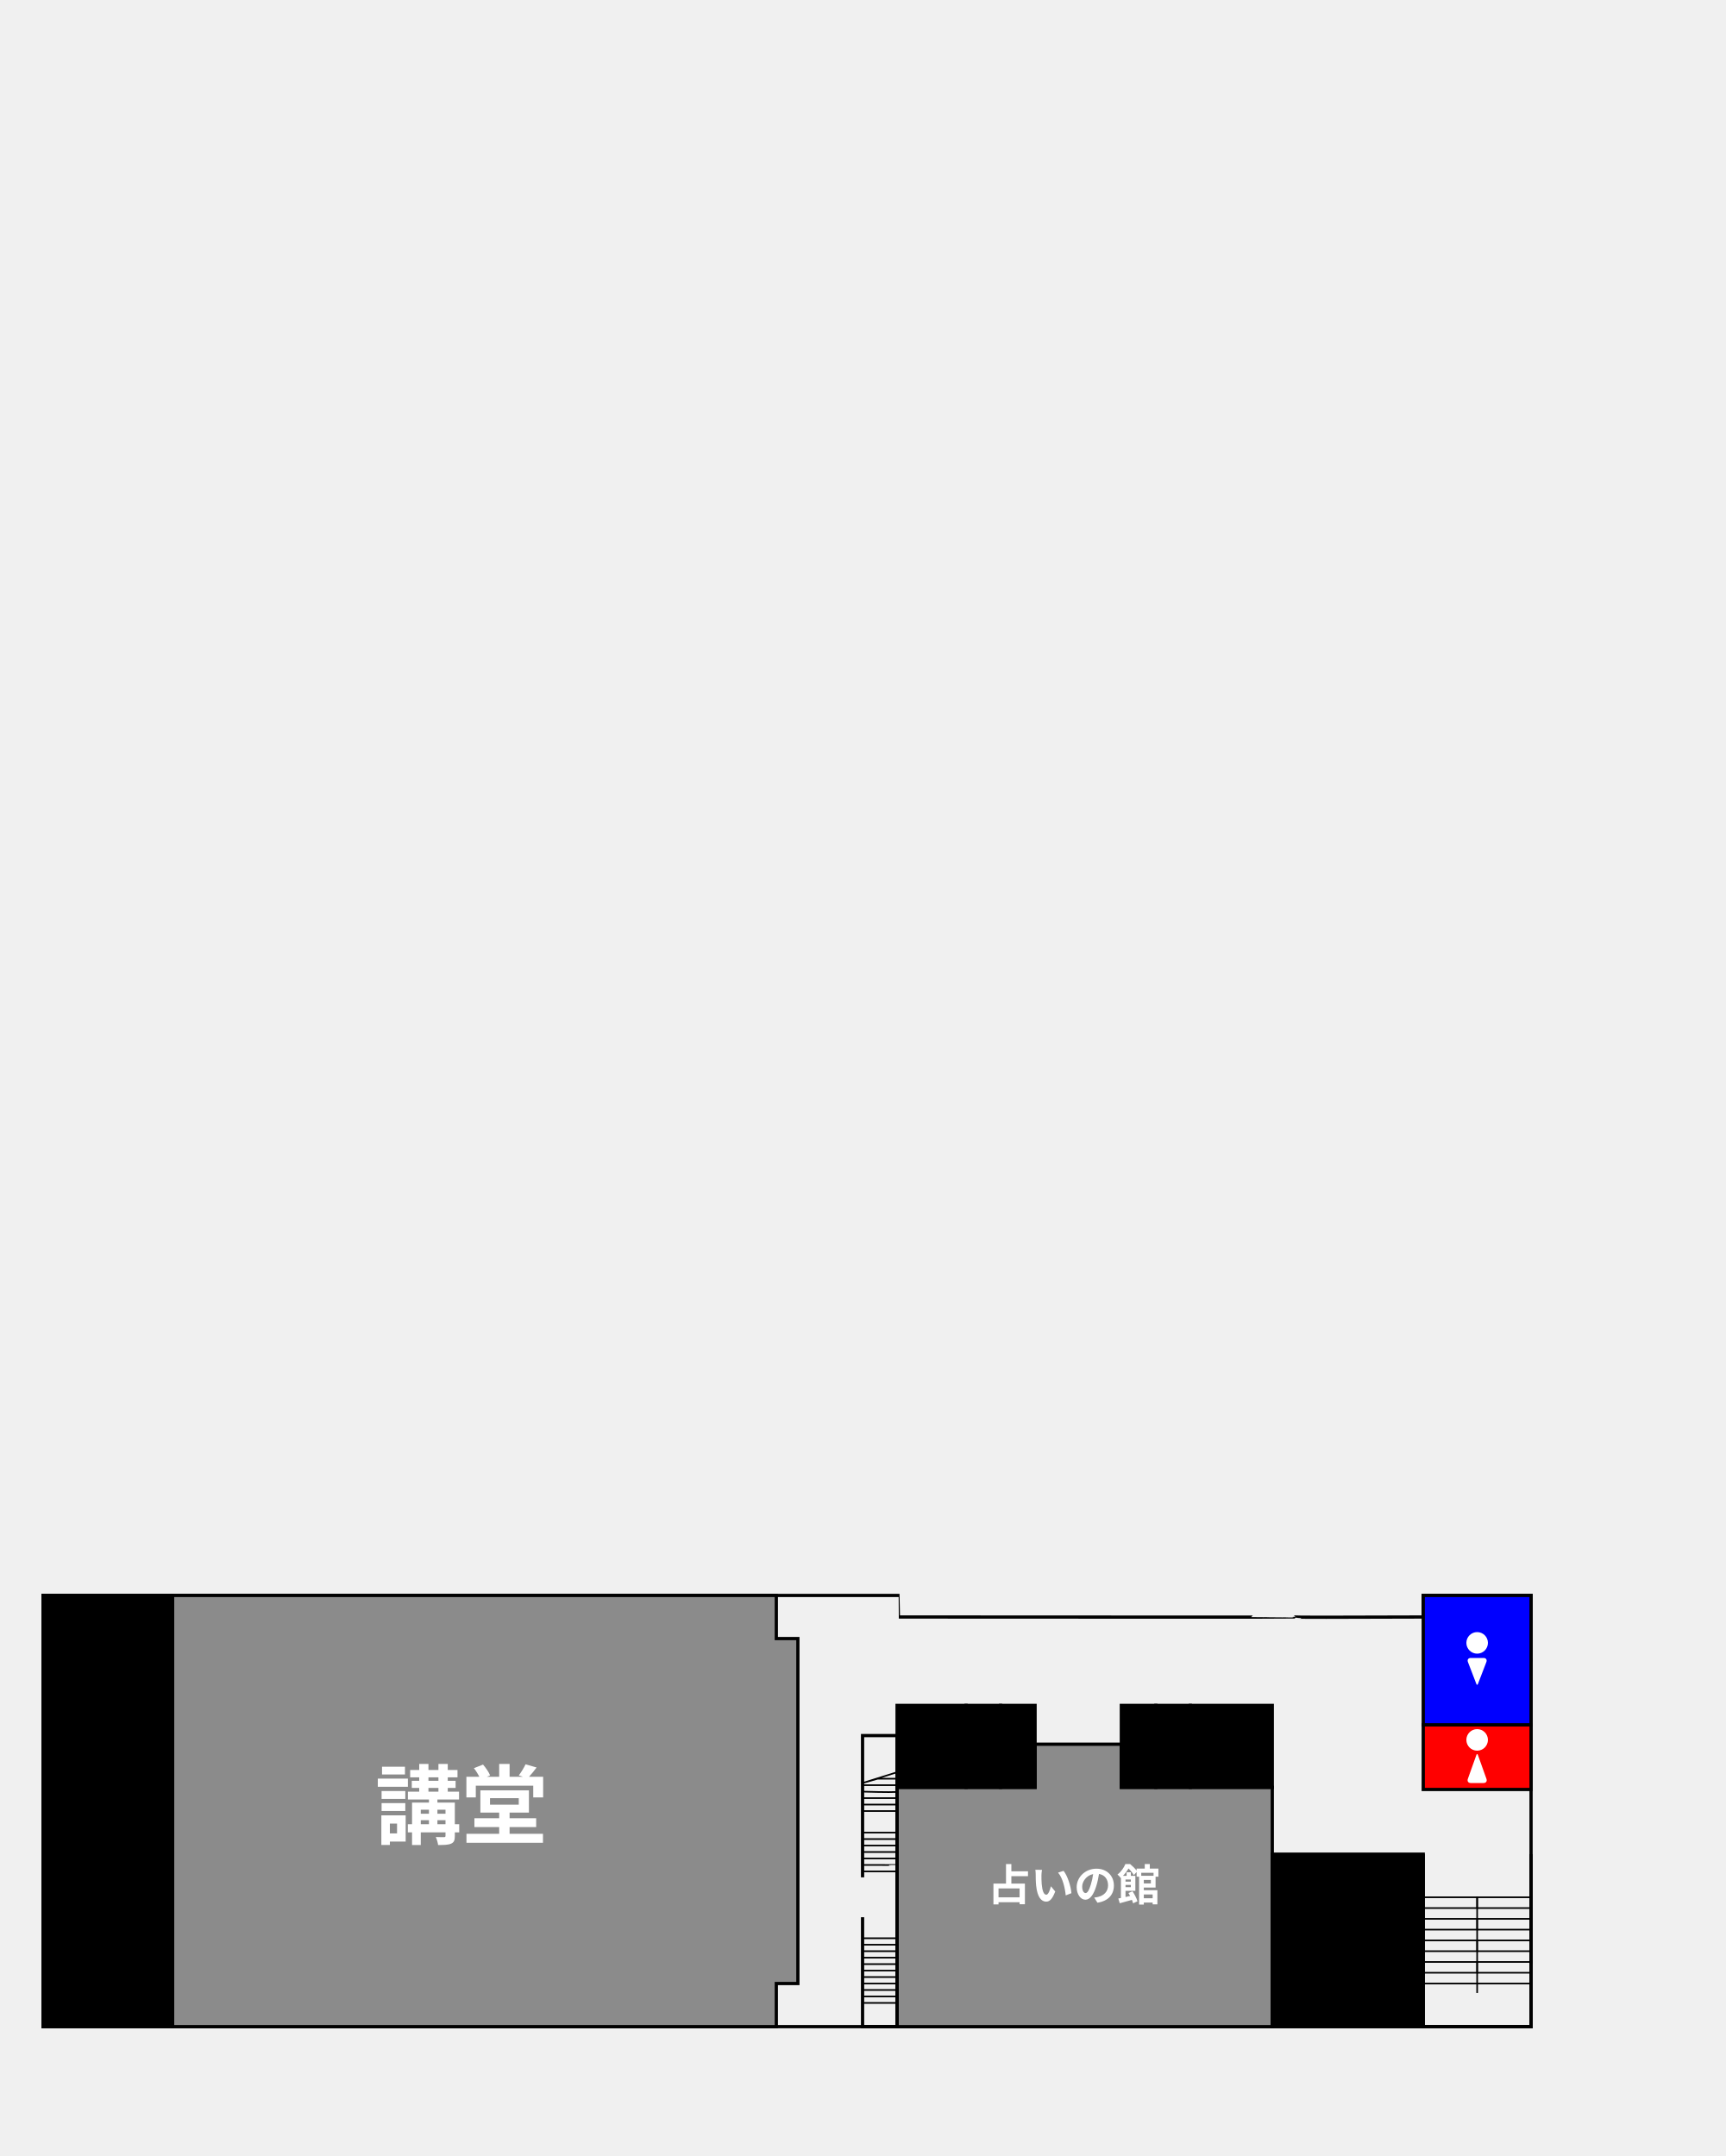
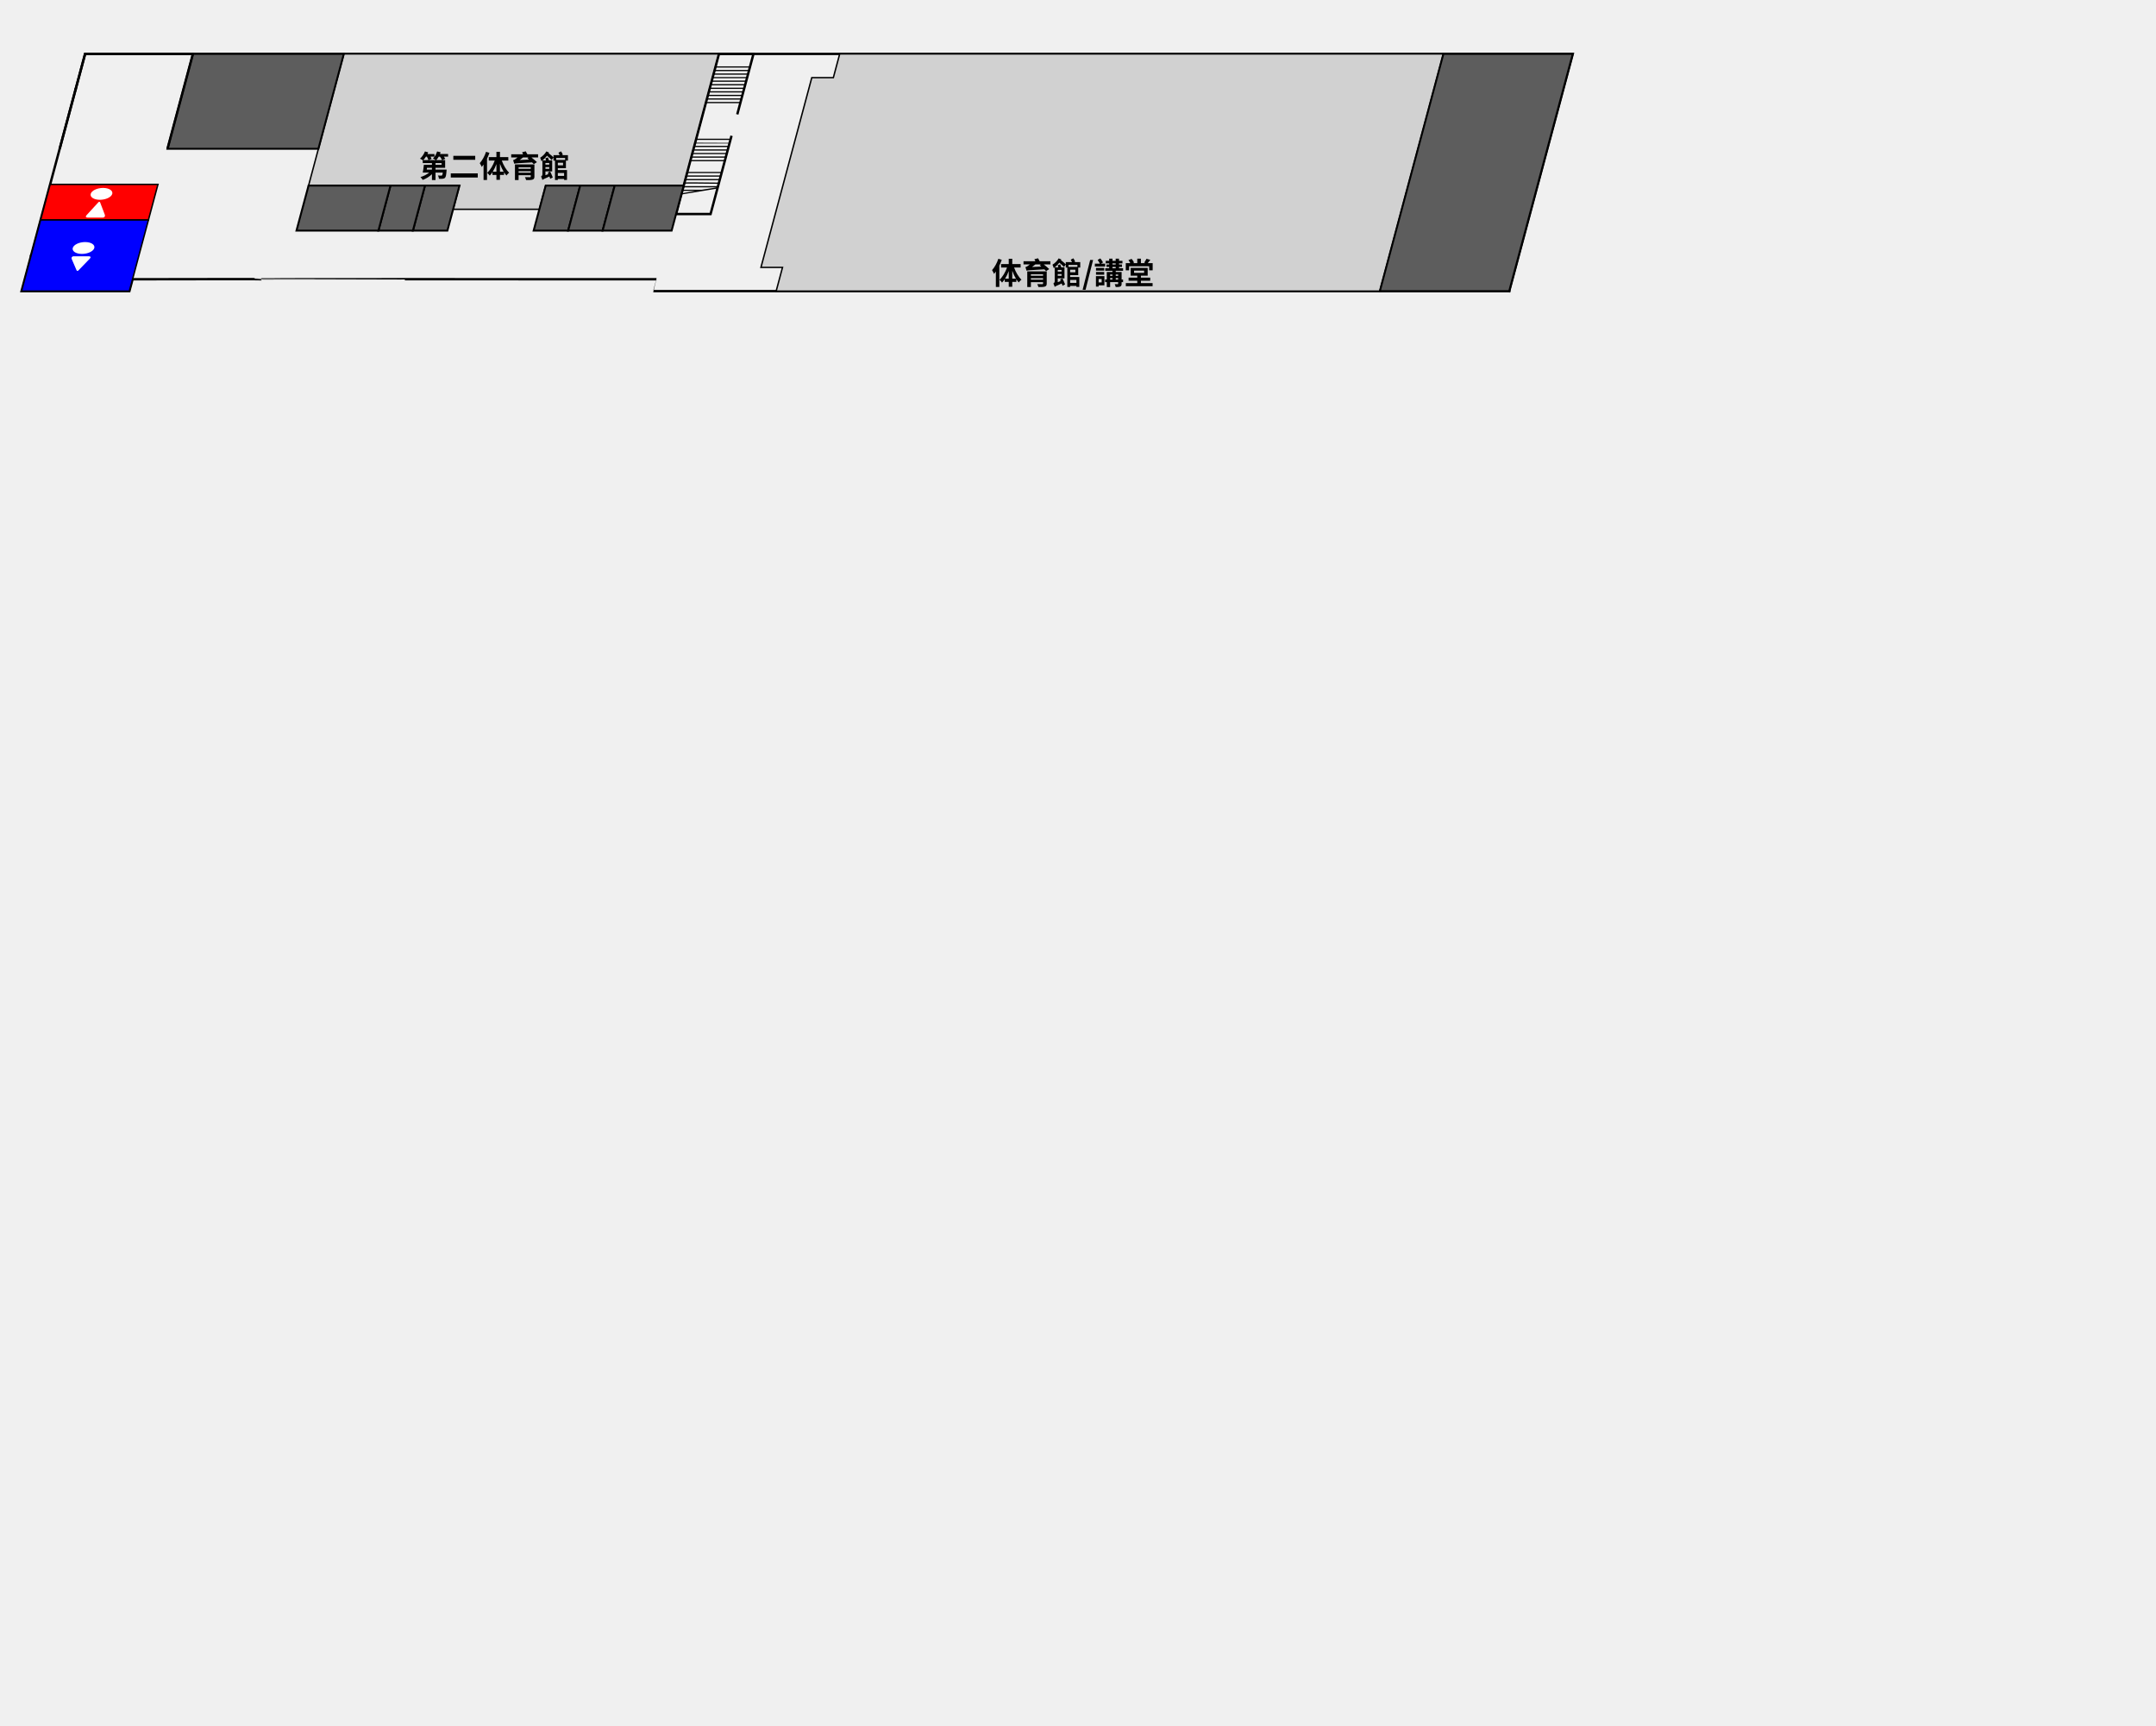
- <svg xmlns="http://www.w3.org/2000/svg" style="isolation:isolate" viewBox="0 0 800 1000" width="800pt" height="1000pt">
+ <svg xmlns="http://www.w3.org/2000/svg" style="isolation:isolate" viewBox="0 0 1000 800" width="1000pt" height="800pt">
  <defs>
-     <clipPath id="_clipPath_lM5gALqdu5FjdkQVoaVvktXH7s6TKW52">
-       <rect width="800" height="1000" />
+     <clipPath id="_clipPath_fCyZNVYiD9a4YdUb9ftERiX5SeFkxG3p">
+       <rect width="1000" height="800" />
    </clipPath>
  </defs>
-   <g clip-path="url(#_clipPath_lM5gALqdu5FjdkQVoaVvktXH7s6TKW52)">
+   <g clip-path="url(#_clipPath_fCyZNVYiD9a4YdUb9ftERiX5SeFkxG3p)">
    <g style="isolation:isolate" id="outer">
-       <path d=" M 20 740 L 20 940 L 420 940 L 600 940 L 710 940 L 710 910" id="パス" fill="none" vector-effect="non-scaling-stroke" stroke-width="2" stroke="rgb(0,0,0)" stroke-linejoin="miter" stroke-linecap="square" stroke-miterlimit="3" />
-       <path d=" M 710 770 L 710 740 L 660 740 L 660 750 Q 600.047 750.234 600 750 C 600 750.141 484.918 750 417 750 C 416.977 749.988 417.012 740.004 417 740 Q 273.68 740 20 740" id="パス" fill="none" vector-effect="non-scaling-stroke" stroke-width="2" stroke="rgb(0,0,0)" stroke-linejoin="miter" stroke-linecap="square" stroke-miterlimit="3" />
-       <line x1="710" y1="770" x2="710" y2="910" id="パス" vector-effect="non-scaling-stroke" stroke-width="2" stroke="rgb(0,0,0)" stroke-linejoin="miter" stroke-linecap="square" stroke-miterlimit="3" />
+       <path d=" M 700 135 L 729.474 25 L 329.474 25 L 149.474 25 L 39.474 25 L 35.053 41.5" id="パス" fill="none" vector-effect="non-scaling-stroke" stroke-width="1.483" stroke="rgb(0,0,0)" stroke-linejoin="miter" stroke-linecap="square" stroke-miterlimit="3" />
+       <path d=" M 14.421 118.5 L 10 135 L 60 135 L 61.474 129.5 Q 121.461 129.371 121.474 129.5 C 121.494 129.423 236.555 129.5 304.474 129.5 C 304.495 129.506 302.989 134.998 303 135 Q 446.32 135 700 135" id="パス" fill="none" vector-effect="non-scaling-stroke" stroke-width="1.483" stroke="rgb(0,0,0)" stroke-linejoin="miter" stroke-linecap="square" stroke-miterlimit="3" />
+       <line x1="14.421" y1="118.5" x2="35.053" y2="41.5" id="パス" vector-effect="non-scaling-stroke" stroke-width="1.483" stroke="rgb(0,0,0)" stroke-linejoin="miter" stroke-linecap="square" stroke-miterlimit="3" />
    </g>
    <g style="isolation:isolate" id="booth">
-       <path d=" M 80 740 L 360 740 L 360 760 L 370 760 L 370 920 L 360 920 L 360 940 L 80 940 L 80 740 Z " id="maps_P1" fill="rgb(139,139,139)" vector-effect="non-scaling-stroke" stroke-width="2" stroke="rgb(0,0,0)" stroke-linejoin="miter" stroke-linecap="square" stroke-miterlimit="3" />
-       <path d=" M 590 940 L 416 940 L 416 829 L 480 829 L 480 809 Q 516.111 809 520 809 L 520 829 L 590 829 L 590 940 Z " id="maps_P2" fill="rgb(139,139,139)" vector-effect="non-scaling-stroke" stroke-width="2" stroke="rgb(0,0,0)" stroke-linejoin="miter" stroke-linecap="square" stroke-miterlimit="3" />
+       <path d=" M 640 135 L 360 135 L 362.947 124 L 352.947 124 L 376.527 36 L 386.527 36 L 389.474 25 L 669.474 25 L 640 135 Z " id="maps_P1" fill="rgb(209,209,209)" vector-effect="non-scaling-stroke" stroke-width="0.88" stroke="rgb(0,0,0)" stroke-linejoin="miter" stroke-linecap="square" stroke-miterlimit="3" />
+       <path d=" M 159.474 25 L 333.474 25 L 317.116 86.05 L 253.116 86.05 L 250.169 97.05 Q 214.058 97.05 210.169 97.05 L 213.116 86.05 L 143.116 86.05 L 159.474 25 Z " id="maps_P2" fill="rgb(209,209,209)" vector-effect="non-scaling-stroke" stroke-width="0.88" stroke="rgb(0,0,0)" stroke-linejoin="miter" stroke-linecap="square" stroke-miterlimit="3" />
    </g>
    <g style="isolation:isolate" id="blank">
-       <path d=" M 20 740 L 20 940 L 80 940 L 80 740 L 20 740 Z " id="StairE" fill="rgb(0,0,0)" vector-effect="non-scaling-stroke" stroke-width="2" stroke="rgb(0,0,0)" stroke-linejoin="miter" stroke-linecap="square" stroke-miterlimit="3" />
-       <path d=" M 701.667 830 L 710 830 L 710 800 L 660 800 L 660 810 L 660 830 L 701.667 830 Z " id="Student_Guidance_Office" fill="rgb(255,0,0)" vector-effect="non-scaling-stroke" stroke-width="2" stroke="rgb(0,0,0)" stroke-linejoin="miter" stroke-linecap="square" stroke-miterlimit="3" />
-       <path d=" M 590 860 L 660 860 L 660 940 L 590 940 L 590 860 Z " id="Interview_Room" fill="rgb(0,0,0)" vector-effect="non-scaling-stroke" stroke-width="2" stroke="rgb(0,0,0)" stroke-linejoin="miter" stroke-linecap="square" stroke-miterlimit="3" />
-       <path d=" M 710 940 L 660 940 L 660 860 L 660 940 L 710 940 L 710 860 L 710 940 Z " fill-rule="evenodd" id="StairC" fill="none" vector-effect="non-scaling-stroke" stroke-width="2" stroke="rgb(0,0,0)" stroke-linejoin="miter" stroke-linecap="square" stroke-miterlimit="3" />
-       <path d=" M 660 740 L 660 800 L 710 800 L 710 740 L 660 740 Z " id="パス" fill="rgb(0,0,255)" vector-effect="non-scaling-stroke" stroke-width="2" stroke="rgb(0,0,0)" stroke-linejoin="miter" stroke-linecap="square" stroke-miterlimit="3" />
-       <path d=" M 400 870 L 400 805 L 416 805 L 416 940 L 400 940 L 400 890" id="パス" fill="none" vector-effect="non-scaling-stroke" stroke-width="2" stroke="rgb(0,0,0)" stroke-linejoin="miter" stroke-linecap="square" stroke-miterlimit="3" />
-       <path d=" M 520 791 L 536 791 L 536 829 L 520 829 L 520 791 Z " id="パス" fill="rgb(0,0,0)" vector-effect="non-scaling-stroke" stroke-width="2" stroke="rgb(0,0,0)" stroke-linejoin="miter" stroke-linecap="square" stroke-miterlimit="3" />
-       <path d=" M 536 791 L 552 791 L 552 829 L 536 829 L 536 791 Z " id="パス" fill="rgb(0,0,0)" vector-effect="non-scaling-stroke" stroke-width="2" stroke="rgb(0,0,0)" stroke-linejoin="miter" stroke-linecap="square" stroke-miterlimit="3" />
-       <path d=" M 464 791 L 480 791 L 480 829 L 464 829 L 464 791 Z " id="パス" fill="rgb(0,0,0)" vector-effect="non-scaling-stroke" stroke-width="2" stroke="rgb(0,0,0)" stroke-linejoin="miter" stroke-linecap="square" stroke-miterlimit="3" />
-       <path d=" M 448 791 L 464 791 L 464 829 L 448 829 L 448 791 Z " id="パス" fill="rgb(0,0,0)" vector-effect="non-scaling-stroke" stroke-width="2" stroke="rgb(0,0,0)" stroke-linejoin="miter" stroke-linecap="square" stroke-miterlimit="3" />
-       <path d=" M 416 791 L 448 791 L 448 829 L 416 829 L 416 791 Z " id="パス" fill="rgb(0,0,0)" vector-effect="non-scaling-stroke" stroke-width="2" stroke="rgb(0,0,0)" stroke-linejoin="miter" stroke-linecap="square" stroke-miterlimit="3" />
-       <path d=" M 400 929 L 416 929 L 416 926 L 400 926 L 400 923 L 416 923 L 416 920 L 400 920 L 400 917 L 416 917 L 416 914 L 400 914 L 400 911 L 416 911 L 416 908 L 400 908 L 400 905 L 416 905 L 416 902 L 400 902 L 400 899 L 416 899 Q 416 884.402 416 868 L 400 868 L 400 865 Q 416 865.067 416 865 L 416 862 L 400 862 L 400 859 L 416 859 L 416 856 L 400 856 L 400 853 L 416 853 L 416 850 L 400 850 L 400 840 L 416 840 L 416 837 L 400 837 L 400 834 L 416 834 Q 415.813 830.563 416 831 Q 416.188 831.438 400 831 L 400 828 L 416 828 L 416 825 L 407 825 L 400 827 L 416 822" id="パス" fill="none" vector-effect="non-scaling-stroke" stroke-width="1" stroke="rgb(0,0,0)" stroke-linejoin="miter" stroke-linecap="square" stroke-miterlimit="3" />
+       <path d=" M 700 135 L 729.474 25 L 669.474 25 L 640 135 L 700 135 Z " id="StairE" fill="rgb(93,93,93)" vector-effect="non-scaling-stroke" stroke-width="1.187" stroke="rgb(0,0,0)" stroke-linejoin="miter" stroke-linecap="square" stroke-miterlimit="3" />
+       <path d=" M 31.597 85.5 L 23.263 85.5 L 18.842 102 L 68.842 102 L 70.316 96.5 L 73.263 85.5 L 31.597 85.5 Z " id="Student_Guidance_Office" fill="rgb(255,0,0)" vector-effect="non-scaling-stroke" stroke-width="0.89" stroke="rgb(0,0,0)" stroke-linejoin="miter" stroke-linecap="square" stroke-miterlimit="3" />
+       <path d=" M 147.685 69 L 77.685 69 L 89.474 25 L 159.474 25 L 147.685 69 Z " id="Interview_Room" fill="rgb(93,93,93)" vector-effect="non-scaling-stroke" stroke-width="1.187" stroke="rgb(0,0,0)" stroke-linejoin="miter" stroke-linecap="square" stroke-miterlimit="3" />
+       <path d=" M 39.474 25 L 89.474 25 L 77.685 69 L 89.474 25 L 39.474 25 L 27.685 69 L 39.474 25 Z " fill-rule="evenodd" id="StairC" fill="none" vector-effect="non-scaling-stroke" stroke-width="1.483" stroke="rgb(0,0,0)" stroke-linejoin="miter" stroke-linecap="square" stroke-miterlimit="3" />
+       <path d=" M 60 135 L 68.842 102 L 18.842 102 L 10 135 L 60 135 Z " id="パス" fill="rgb(0,0,255)" vector-effect="non-scaling-stroke" stroke-width="0.89" stroke="rgb(0,0,0)" stroke-linejoin="miter" stroke-linecap="square" stroke-miterlimit="3" />
+       <path d=" M 339.158 63.5 L 329.579 99.25 L 313.579 99.25 L 333.474 25 L 349.474 25 L 342.106 52.5" id="パス" fill="none" vector-effect="non-scaling-stroke" stroke-width="1.483" stroke="rgb(0,0,0)" stroke-linejoin="miter" stroke-linecap="square" stroke-miterlimit="3" />
+       <path d=" M 207.516 106.95 L 191.516 106.95 L 197.116 86.05 L 213.116 86.05 L 207.516 106.95 Z " id="パス" fill="rgb(93,93,93)" vector-effect="non-scaling-stroke" stroke-width="1.187" stroke="rgb(0,0,0)" stroke-linejoin="miter" stroke-linecap="square" stroke-miterlimit="3" />
+       <path d=" M 191.516 106.95 L 175.516 106.95 L 181.116 86.05 L 197.116 86.05 L 191.516 106.95 Z " id="パス" fill="rgb(93,93,93)" vector-effect="non-scaling-stroke" stroke-width="1.187" stroke="rgb(0,0,0)" stroke-linejoin="miter" stroke-linecap="square" stroke-miterlimit="3" />
+       <path d=" M 263.516 106.95 L 247.516 106.95 L 253.116 86.05 L 269.116 86.05 L 263.516 106.95 Z " id="パス" fill="rgb(93,93,93)" vector-effect="non-scaling-stroke" stroke-width="1.187" stroke="rgb(0,0,0)" stroke-linejoin="miter" stroke-linecap="square" stroke-miterlimit="3" />
+       <path d=" M 279.516 106.95 L 263.516 106.95 L 269.116 86.05 L 285.116 86.05 L 279.516 106.95 Z " id="パス" fill="rgb(93,93,93)" vector-effect="non-scaling-stroke" stroke-width="1.187" stroke="rgb(0,0,0)" stroke-linejoin="miter" stroke-linecap="square" stroke-miterlimit="3" />
+       <path d=" M 311.516 106.95 L 279.516 106.95 L 285.116 86.05 L 317.116 86.05 L 311.516 106.95 Z " id="パス" fill="rgb(93,93,93)" vector-effect="non-scaling-stroke" stroke-width="1.187" stroke="rgb(0,0,0)" stroke-linejoin="miter" stroke-linecap="square" stroke-miterlimit="3" />
+       <path d=" M 347.853 31.05 L 331.853 31.05 L 331.411 32.7 L 347.411 32.7 L 346.969 34.35 L 330.969 34.35 L 330.527 36 L 346.527 36 L 346.085 37.65 L 330.085 37.65 L 329.643 39.3 L 345.643 39.3 L 345.201 40.95 L 329.201 40.95 L 328.759 42.6 L 344.759 42.6 L 344.316 44.25 L 328.316 44.25 L 327.874 45.9 L 343.874 45.9 L 343.432 47.55 L 327.432 47.55 Q 325.281 55.579 322.864 64.6 L 338.864 64.6 L 338.422 66.25 Q 322.431 66.213 322.422 66.25 L 321.979 67.9 L 337.979 67.9 L 337.537 69.55 L 321.537 69.55 L 321.095 71.2 L 337.095 71.2 L 336.653 72.85 L 320.653 72.85 L 320.211 74.5 L 336.211 74.5 L 334.737 80 L 318.737 80 L 318.295 81.65 L 334.295 81.65 L 333.853 83.3 L 317.853 83.3 Q 317.534 85.191 317.411 84.95 Q 317.288 84.709 333.411 84.95 L 332.969 86.6 L 316.969 86.6 L 316.527 88.25 L 325.527 88.25 L 332.821 87.15 L 316.085 89.9" id="パス" fill="none" vector-effect="non-scaling-stroke" stroke-width="0.742" stroke="rgb(0,0,0)" stroke-linejoin="miter" stroke-linecap="square" stroke-miterlimit="3" />
+       <g clip-path="url(#_clipPath_9dIHHPKRR3k8kDLpi70HDujZItgZzpFF)">
+         <text transform="matrix(1,0,0,1,194.329,82.24)" id="text_P2" style="font-family:'Noto Sans CJK SC';font-weight:700;font-size:14px;font-style:normal;fill:#000000;stroke:none;">第二体育館</text>
+       </g>
+       <defs>
+         <clipPath id="_clipPath_9dIHHPKRR3k8kDLpi70HDujZItgZzpFF">
+           <rect x="0" y="0" width="173.342" height="20.72" transform="matrix(1,0,0,1,143.658,66)" />
+         </clipPath>
+       </defs>
+       <g clip-path="url(#_clipPath_kGCiwCBDGuBxA1JSlgBiOpQkWRXKLlKG)">
+         <text transform="matrix(1,0,0,1,459.949,131.84)" id="text_P1" style="font-family:'Noto Sans CJK SC';font-weight:700;font-size:14px;font-style:normal;fill:#000000;stroke:none;">体育館/講堂</text>
+       </g>
+       <defs>
+         <clipPath id="_clipPath_kGCiwCBDGuBxA1JSlgBiOpQkWRXKLlKG">
+           <rect x="0" y="0" width="276.671" height="20.72" transform="matrix(1,0,0,1,360.329,115.6)" />
+         </clipPath>
+       </defs>
    </g>
-     <path d=" M 590 791 L 590 829 L 552 829 L 552 791 L 590 791 Z " id="パス" fill="rgb(0,0,0)" vector-effect="non-scaling-stroke" stroke-width="2" stroke="rgb(0,0,0)" stroke-linejoin="miter" stroke-linecap="square" stroke-miterlimit="3" />
+     <path d=" M 137.516 106.95 L 143.116 86.05 L 181.116 86.05 L 175.516 106.95 L 137.516 106.95 Z " id="パス" fill="rgb(93,93,93)" vector-effect="non-scaling-stroke" stroke-width="1.187" stroke="rgb(0,0,0)" stroke-linejoin="miter" stroke-linecap="square" stroke-miterlimit="3" />
    <g style="isolation:isolate" id="special" />
    <g style="isolation:isolate" id="Decorations">
      <g style="isolation:isolate" id="stairB" />
      <g style="isolation:isolate" id="stairC">
        <path d=" M 685 920 L 660 920 L 660 915 L 685 915 L 685 910 L 660 910 L 660 905 L 685 905 L 685 900 L 660 900 L 660 895 L 685 895 L 685 890 L 660 890 L 660 885 L 685 885 L 685 880 L 660 880" id="パス" fill="none" vector-effect="non-scaling-stroke" stroke-width="1" stroke="rgb(0,0,0)" stroke-linejoin="miter" stroke-linecap="square" stroke-miterlimit="3" />
        <path d=" M 685 924 L 685 880 L 685 880 L 710 880 L 710 885 L 685 885 L 685 890 L 710 890 L 710 895 L 685 895 L 685 900 L 710 900 L 710 905 L 685 905 L 685 910 L 710 910 L 710 915 L 685 915 L 685 920 L 710 920" id="パス" fill="none" vector-effect="non-scaling-stroke" stroke-width="1" stroke="rgb(0,0,0)" stroke-linejoin="miter" stroke-linecap="square" stroke-miterlimit="3" />
      </g>
-       <g style="isolation:isolate" id="Text">
-         <g clip-path="url(#_clipPath_EkxaUyyU1IAyGsE7EuXOBTyfg2NyldzJ)">
-           <text transform="matrix(1,0,0,1,174,852.164)" id="text_P1" style="font-family:'Yu Gothic UI';font-weight:700;font-size:40px;font-style:normal;fill:#ffffff;stroke:none;">講堂</text>
-         </g>
-         <defs>
-           <clipPath id="_clipPath_EkxaUyyU1IAyGsE7EuXOBTyfg2NyldzJ">
-             <rect x="0" y="0" width="150" height="70" transform="matrix(1,0,0,1,174,809)" />
-           </clipPath>
-         </defs>
-         <g clip-path="url(#_clipPath_YvY7F4IV50DKPPh0qhc5w2L9cZPPIgjb)">
-           <text transform="matrix(1,0,0,1,458,881.582)" id="text_P2" style="font-family:'Yu Gothic UI';font-weight:700;font-size:20px;font-style:normal;fill:#ffffff;stroke:none;">占いの館</text>
-         </g>
-         <defs>
-           <clipPath id="_clipPath_YvY7F4IV50DKPPh0qhc5w2L9cZPPIgjb">
-             <rect x="0" y="0" width="90" height="30" transform="matrix(1,0,0,1,458,860)" />
-           </clipPath>
-         </defs>
-       </g>
    </g>
-     <path d=" M 680 762 C 680 759.24 682.24 757 685 757 C 687.76 757 690 759.24 690 762 C 690 764.76 687.76 767 685 767 C 682.24 767 680 764.76 680 762 Z  M 684.641 781.067 L 680.718 770.867 C 680.322 769.836 680.896 769 682 769 L 688 769 C 689.104 769 689.678 769.836 689.282 770.867 L 685.359 781.067 C 685.161 781.582 684.839 781.582 684.641 781.067 Z " fill-rule="evenodd" id="複合パス" fill="rgb(255,255,255)" />
-     <path d=" M 680 807 C 680 804.24 682.24 802 685 802 C 687.76 802 690 804.24 690 807 C 690 809.76 687.76 812 685 812 C 682.24 812 680 809.76 680 807 Z  M 684.664 813.942 L 680.673 825.117 C 680.301 826.156 680.896 827 682 827 L 688 827 C 689.104 827 689.699 826.156 689.327 825.117 L 685.336 813.942 C 685.151 813.422 684.849 813.422 684.664 813.942 Z " fill-rule="evenodd" id="複合パス" fill="rgb(255,255,255)" />
+     <g style="isolation:isolate" id="Text" />
+     <path d=" M 33.744 114.999 C 34.151 113.482 36.721 112.249 39.481 112.249 C 42.241 112.249 44.151 113.482 43.744 114.999 C 43.337 116.517 40.767 117.749 38.007 117.749 C 35.248 117.749 33.337 116.517 33.744 114.999 Z  M 35.503 125.318 L 33.3 120.211 C 32.976 119.46 33.377 118.849 34.196 118.849 L 41.229 118.849 C 42.048 118.849 42.25 119.327 41.681 119.915 L 36.312 125.466 C 36.028 125.76 35.665 125.694 35.503 125.318 Z " fill-rule="evenodd" id="複合パス" fill="rgb(255,255,255)" />
+     <path d=" M 42.071 89.9 C 42.478 88.382 45.048 87.15 47.808 87.15 C 50.568 87.15 52.478 88.382 52.071 89.9 C 51.664 91.418 49.094 92.65 46.334 92.65 C 43.575 92.65 41.664 91.418 42.071 89.9 Z  M 45.686 93.747 L 40.126 99.807 C 39.573 100.41 39.788 100.9 40.607 100.9 L 47.64 100.9 C 48.459 100.9 48.887 100.279 48.595 99.514 L 46.451 93.893 C 46.305 93.51 45.962 93.445 45.686 93.747 Z " fill-rule="evenodd" id="複合パス" fill="rgb(255,255,255)" />
  </g>
</svg>
